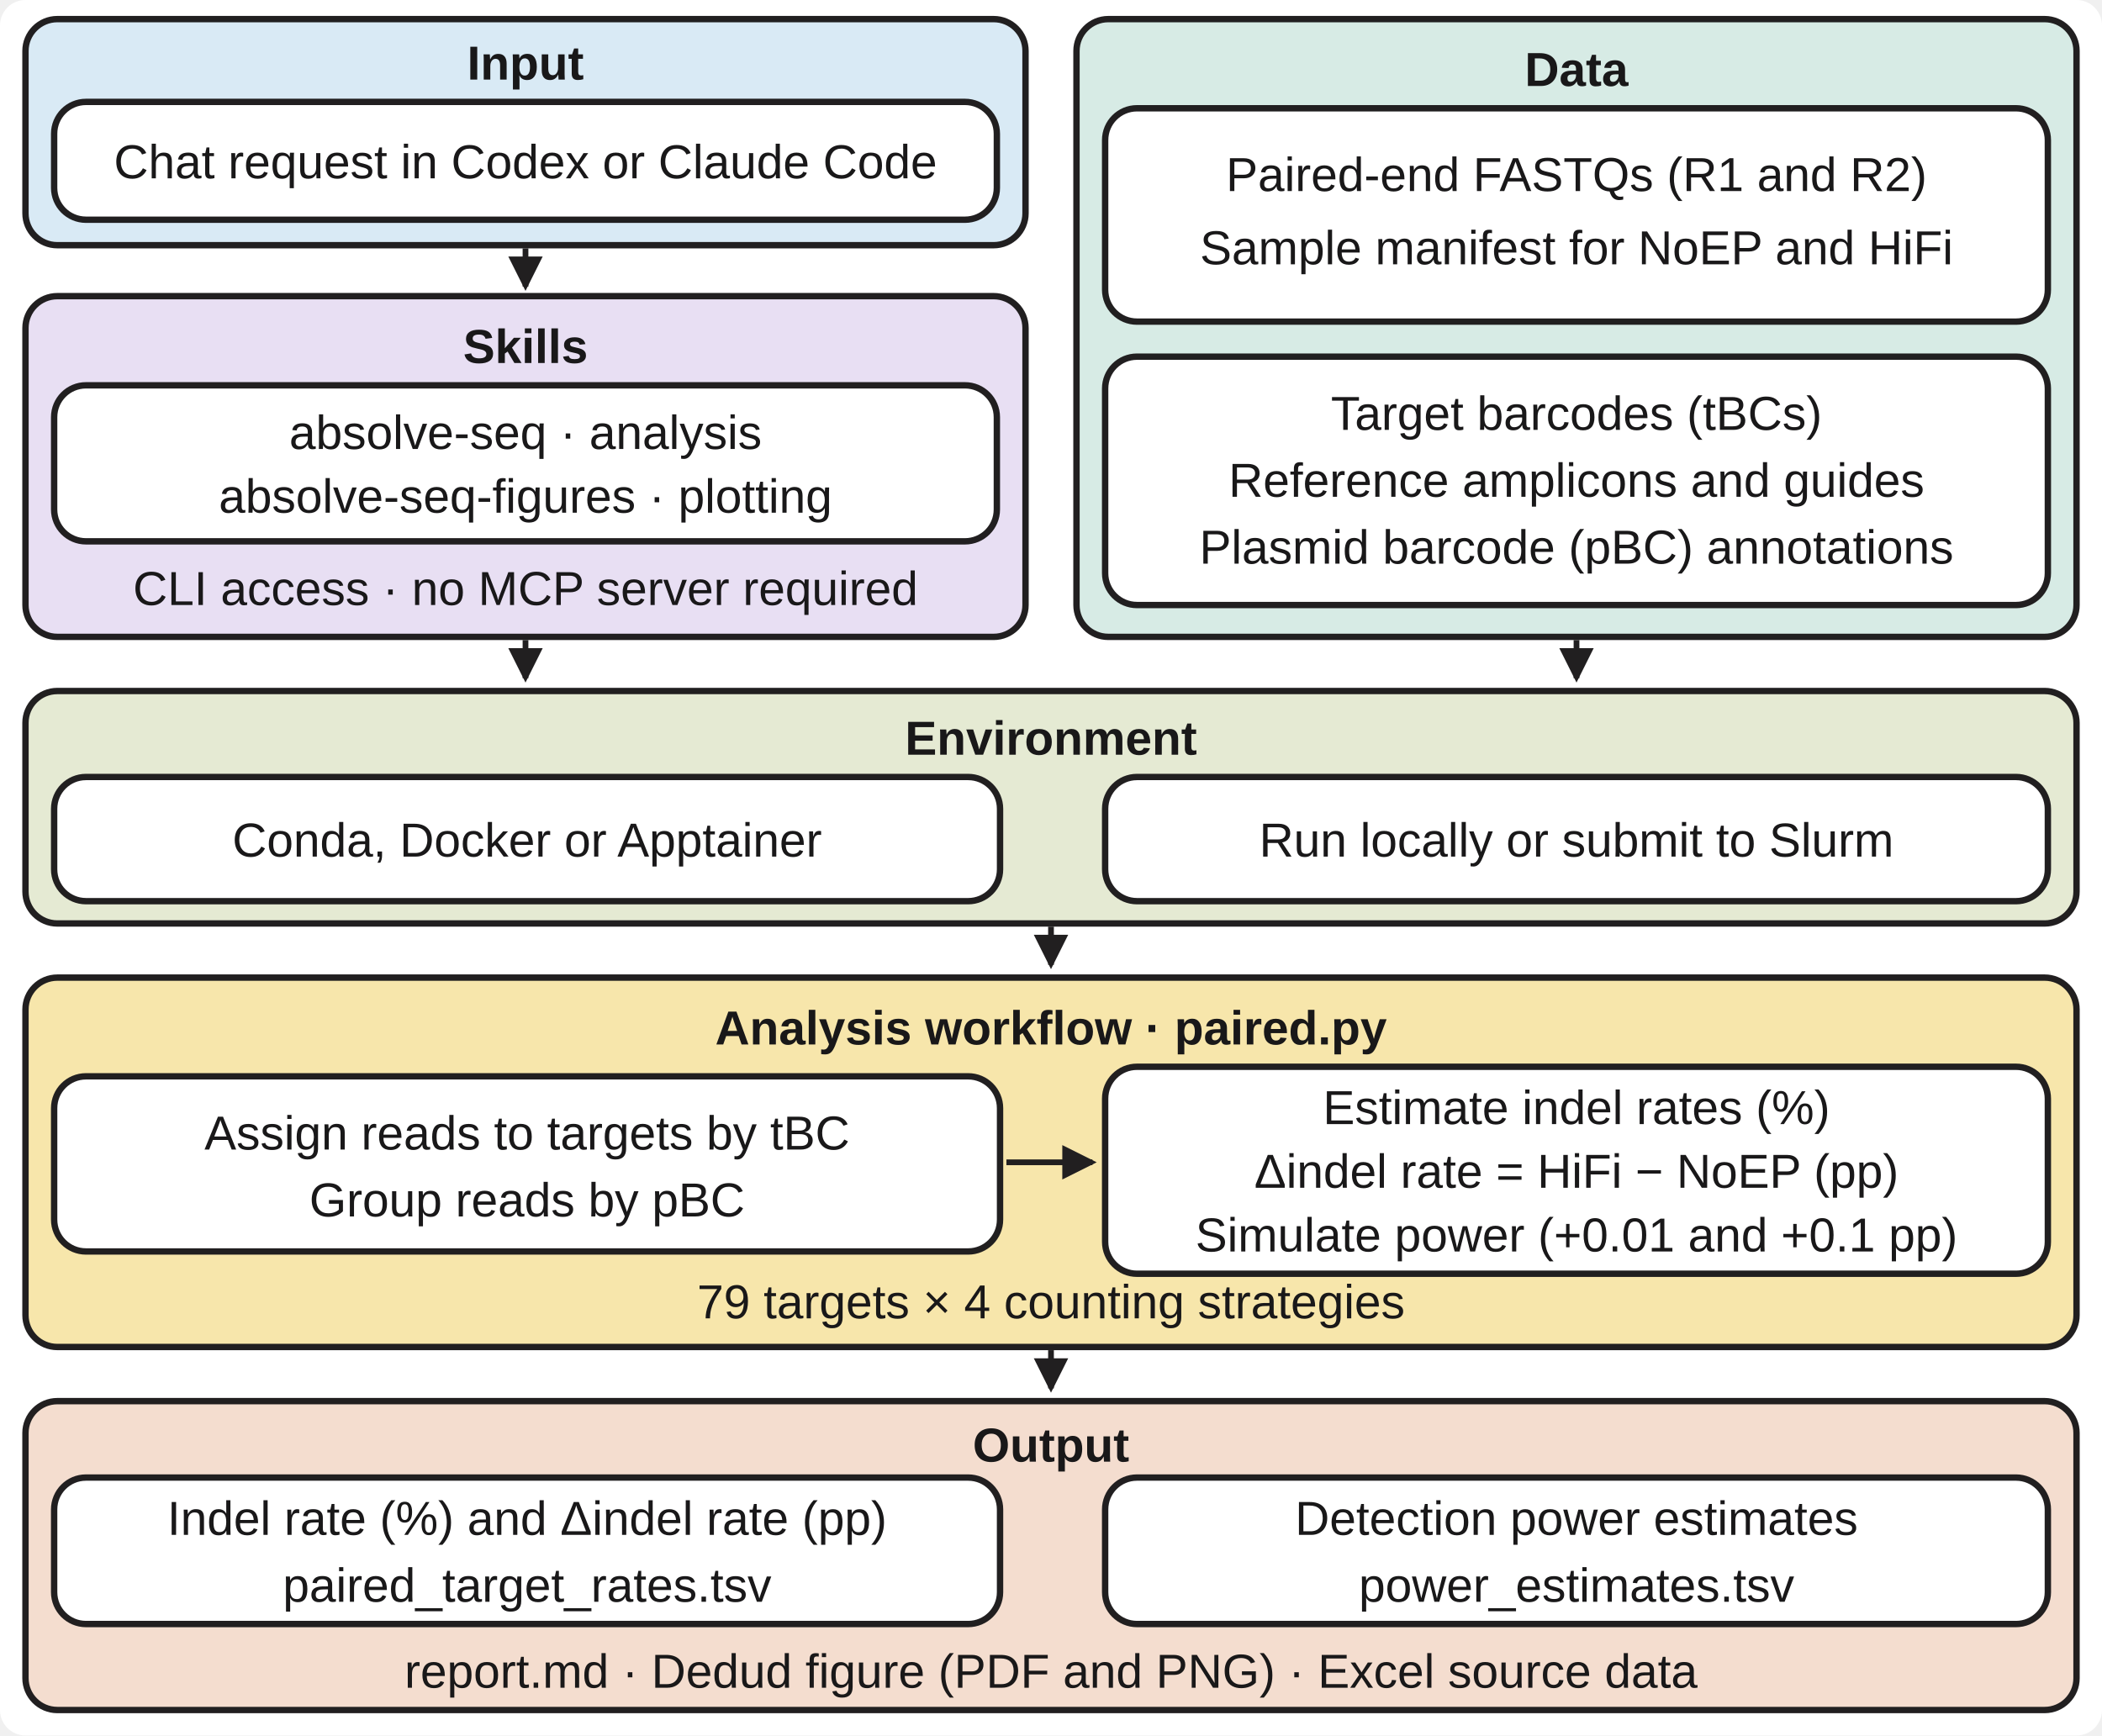
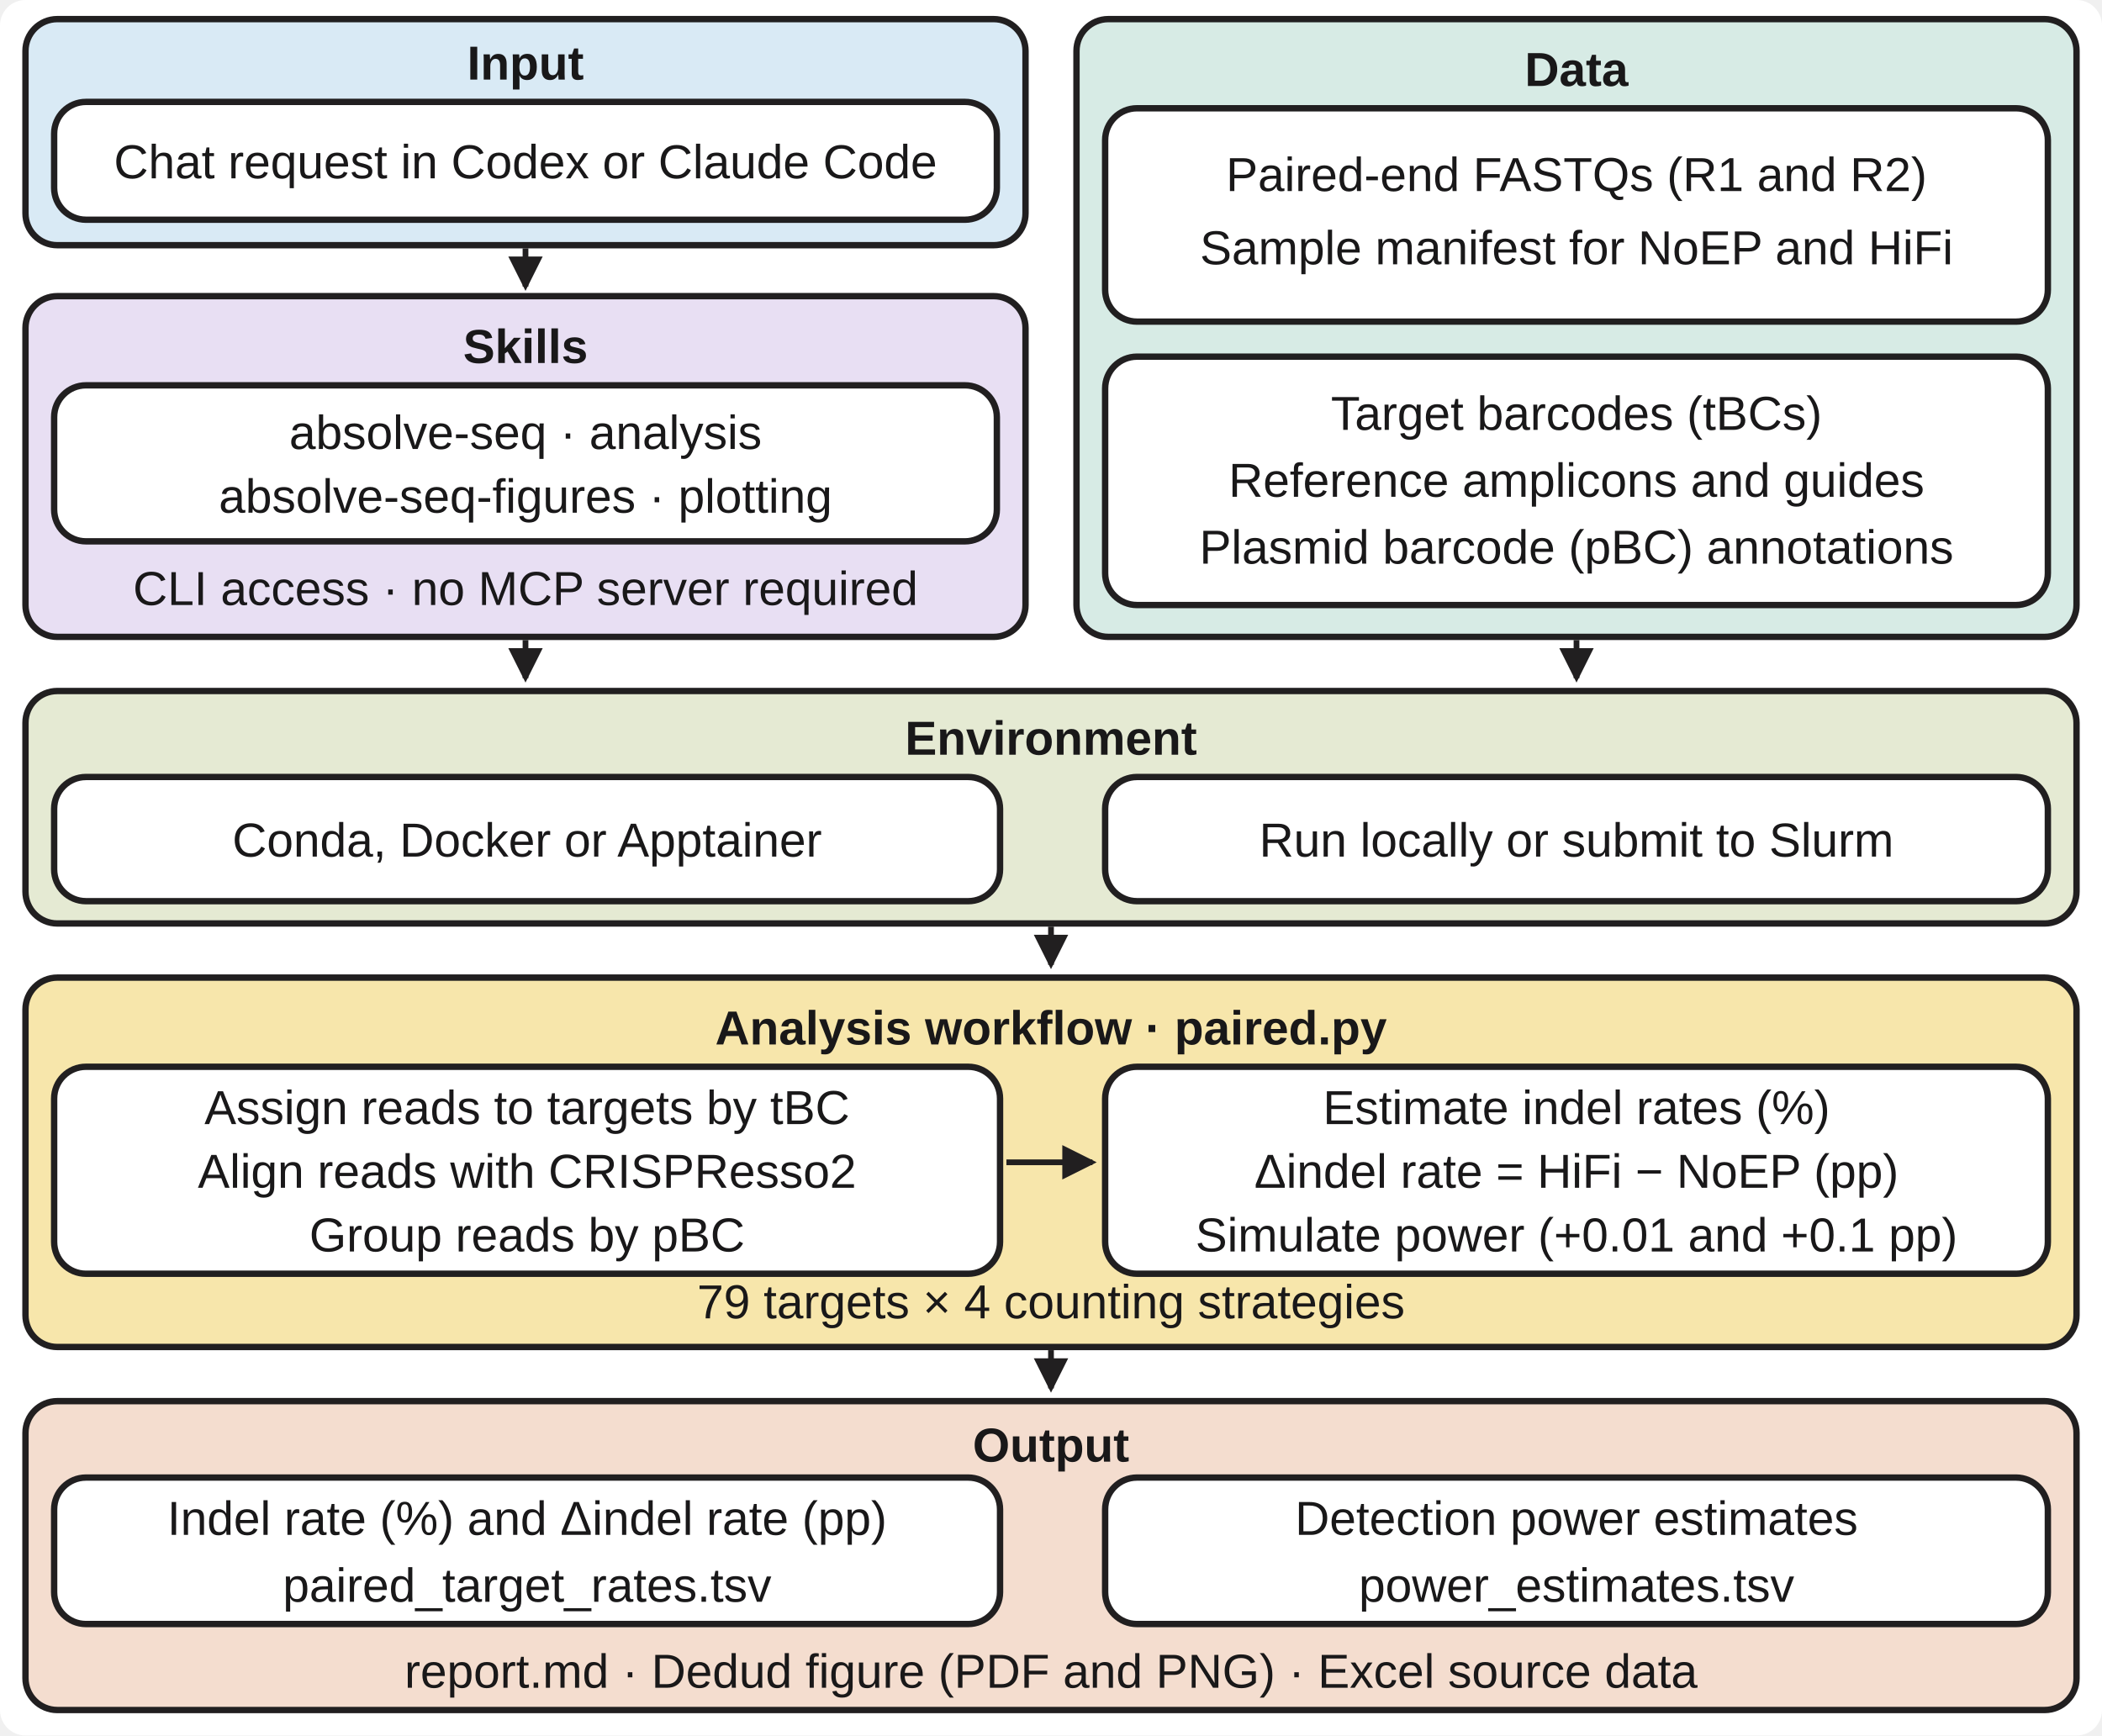
<svg xmlns="http://www.w3.org/2000/svg" width="660" height="545" viewBox="0 0 660 545" role="img" aria-labelledby="title desc">
  <defs>
    <marker id="arrow" viewBox="0 0 8 8" refX="7" refY="4" markerWidth="6" markerHeight="6" orient="auto">
      <path d="M0 0 L8 4 L0 8 Z" fill="#211f20" />
    </marker>
  </defs>
  <style>
    .stage,.box { stroke:#211f20; stroke-width:2; }
    .input { fill:#d9eaf5; }
    .skills { fill:#e8dff3; }
    .data { fill:#d7ebe5; }
    .environment { fill:#e5ead3; }
    .workflow { fill:#f7e6ab; }
    .output { fill:#f4ddcf; }
    .box { fill:white; }
    .flow { fill:none; stroke:#211f20; stroke-width:1.8; marker-end:url(#arrow); }
    text { font:15px Arial,Helvetica,sans-serif; fill:#191819; text-anchor:middle; }
    .label { font-weight:bold; }
    @media (max-width:480px) { text { font-size:17px; } }
  </style>
  <rect width="660" height="545" rx="8" fill="white" />
  <g aria-label="Input">
    <rect class="stage input" x="8" y="6" width="314" height="71" rx="10" />
    <text class="label" x="165" y="25">Input</text>
    <rect class="box" x="17" y="32" width="296" height="37" rx="10" />
    <text x="165" y="56">Chat request in Codex or Claude Code</text>
  </g>
  <path class="flow" d="M165 78 v12" />
  <g aria-label="Skills and tool access">
    <rect class="stage skills" x="8" y="93" width="314" height="107" rx="10" />
    <text class="label" x="165" y="114">Skills</text>
    <rect class="box" x="17" y="121" width="296" height="49" rx="10" />
    <text x="165" y="141">absolve-seq · analysis</text>
    <text x="165" y="161">absolve-seq-figures · plotting</text>
    <text x="165" y="190">CLI access · no MCP server required</text>
  </g>
  <g aria-label="Data">
    <rect class="stage data" x="338" y="6" width="314" height="194" rx="10" />
    <text class="label" x="495" y="27">Data</text>
    <rect class="box" x="347" y="34" width="296" height="67" rx="10" />
    <text x="495" y="60">Paired-end FASTQs (R1 and R2)</text>
    <text x="495" y="83">Sample manifest for NoEP and HiFi</text>
    <rect class="box" x="347" y="112" width="296" height="78" rx="10" />
    <text x="495" y="135">Target barcodes (tBCs)</text>
    <text x="495" y="156">Reference amplicons and guides</text>
    <text x="495" y="177">Plasmid barcode (pBC) annotations</text>
  </g>
  <path class="flow" d="M165 201 v12" />
  <path class="flow" d="M495 201 v12" />
  <g aria-label="Environment">
    <rect class="stage environment" x="8" y="217" width="644" height="73" rx="10" />
    <text class="label" x="330" y="237">Environment</text>
    <rect class="box" x="17" y="244" width="297" height="39" rx="10" />
    <text x="165.5" y="269">Conda, Docker or Apptainer</text>
    <rect class="box" x="347" y="244" width="296" height="39" rx="10" />
    <text x="495" y="269">Run locally or submit to Slurm</text>
  </g>
  <path class="flow" d="M330 291 v12" />
  <g aria-label="Analysis workflow">
    <rect class="stage workflow" x="8" y="307" width="644" height="116" rx="10" />
    <text class="label" x="330" y="328">Analysis workflow · paired.py</text>
-     <rect class="box" x="17" y="338" width="297" height="55" rx="10" />
-     <text x="165.5" y="361">Assign reads to targets by tBC</text>
-     <text x="165.5" y="382">Group reads by pBC</text>
+     <rect class="box" x="17" y="335" width="297" height="65" rx="10" />
+     <text x="165.5" y="353">Assign reads to targets by tBC</text>
+     <text x="165.5" y="373">Align reads with CRISPResso2</text>
+     <text x="165.5" y="393">Group reads by pBC</text>
    <path class="flow" d="M316 365 h27" />
    <rect class="box" x="347" y="335" width="296" height="65" rx="10" />
    <text x="495" y="353">Estimate indel rates (%)</text>
    <text x="495" y="373">Δindel rate = HiFi − NoEP (pp)</text>
    <text x="495" y="393">Simulate power (+0.01 and +0.1 pp)</text>
    <text x="330" y="414">79 targets × 4 counting strategies</text>
  </g>
  <path class="flow" d="M330 424 v12" />
  <g aria-label="Output">
    <rect class="stage output" x="8" y="440" width="644" height="97" rx="10" />
    <text class="label" x="330" y="459">Output</text>
    <rect class="box" x="17" y="464" width="297" height="46" rx="10" />
    <text x="165.5" y="482">Indel rate (%) and Δindel rate (pp)</text>
    <text x="165.5" y="503">paired_target_rates.tsv</text>
    <rect class="box" x="347" y="464" width="296" height="46" rx="10" />
    <text x="495" y="482">Detection power estimates</text>
    <text x="495" y="503">power_estimates.tsv</text>
    <text x="330" y="530">report.md · Dedud figure (PDF and PNG) · Excel source data</text>
  </g>
</svg>
